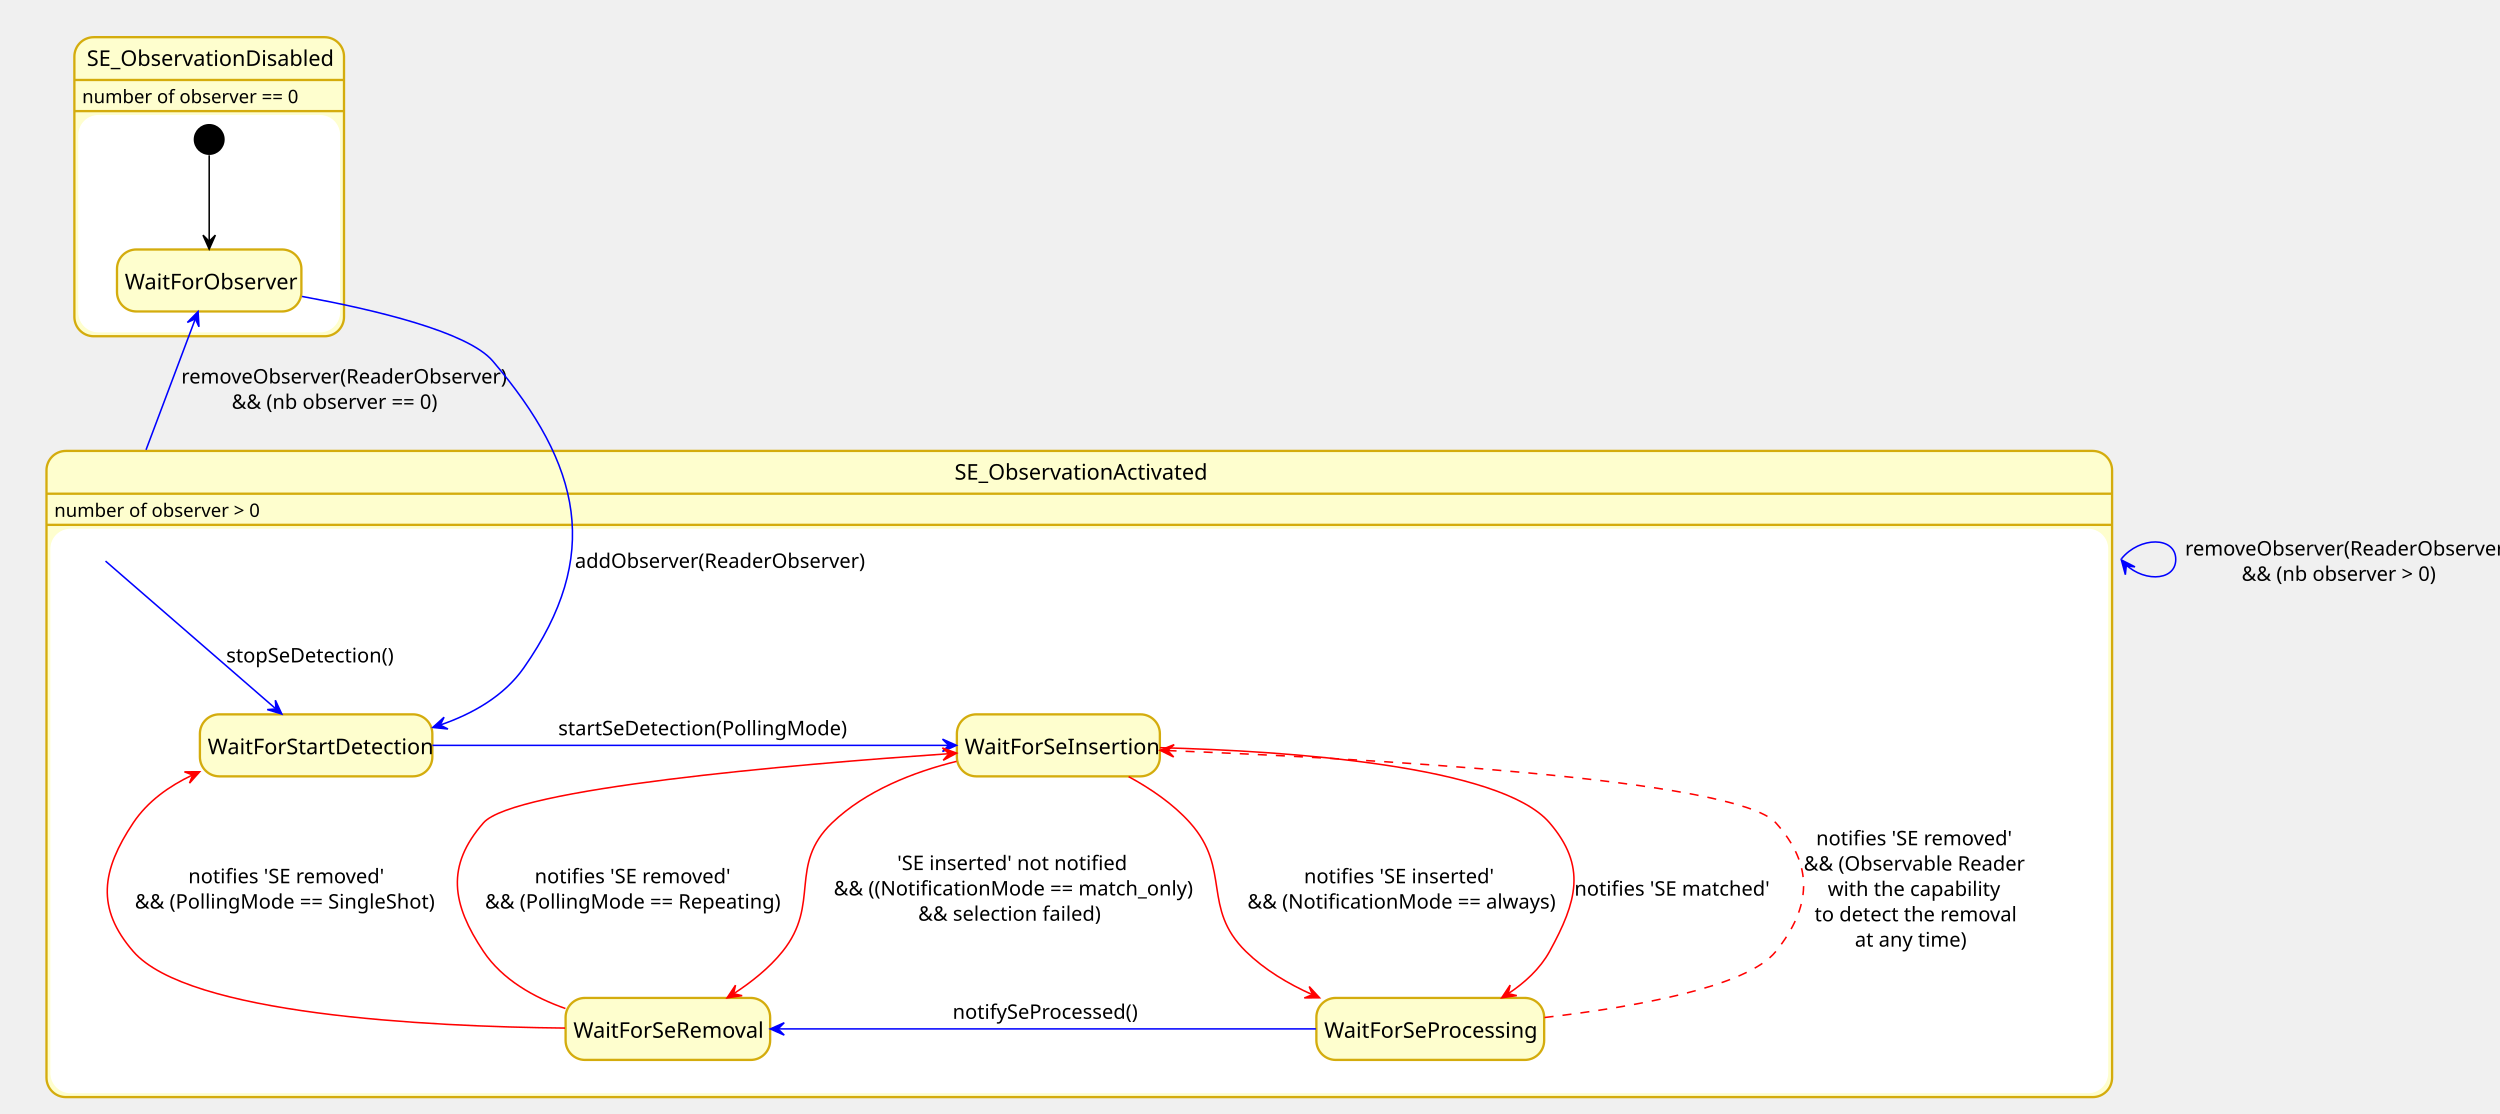
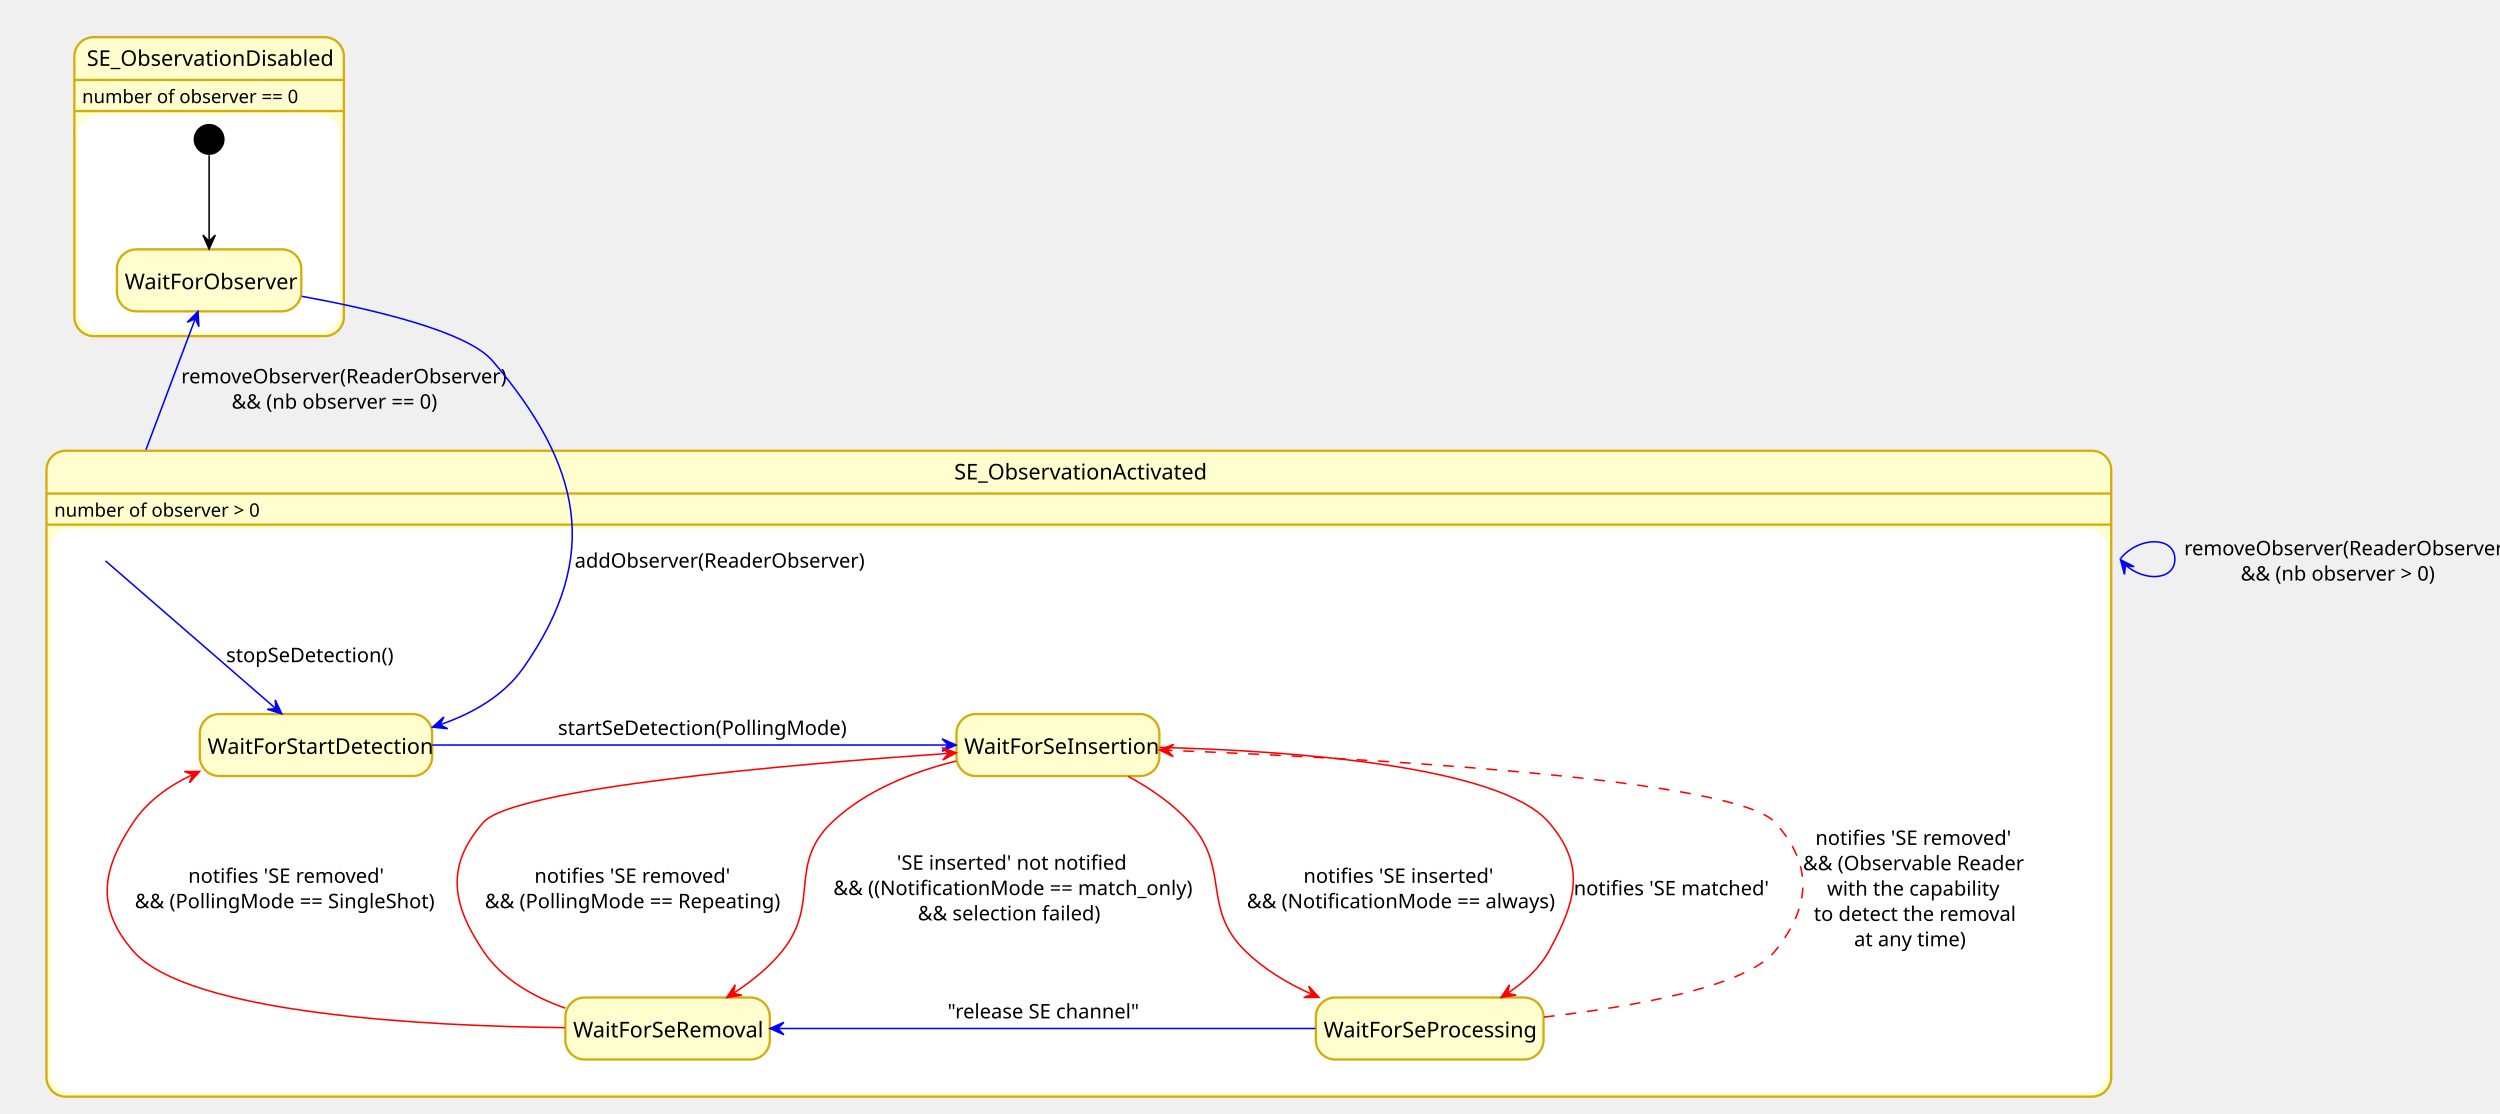
- <svg xmlns="http://www.w3.org/2000/svg" contentScriptType="application/ecmascript" contentStyleType="text/css" height="862.8px" preserveAspectRatio="none" style="width:1936px;height:862px;" version="1.1" viewBox="0 0 1936 862" width="1936.8px" zoomAndPan="magnify">
+ <svg xmlns="http://www.w3.org/2000/svg" contentScriptType="application/ecmascript" contentStyleType="text/css" height="719px" preserveAspectRatio="none" style="width:1614px;height:719px;" version="1.1" viewBox="0 0 1614 719" width="1614px" zoomAndPan="magnify">
  <defs />
  <g>
-     <rect fill="#FEFECE" height="231.6" rx="15" ry="15" style="stroke: #D4AC0D; stroke-width: 1.8;" width="208.8" x="57.6" y="28.8" />
-     <rect fill="#FFFFFF" height="167.156" rx="15" ry="15" style="stroke: #FFFFFF; stroke-width: 1.2;" width="201.6" x="61.2" y="89.644" />
-     <line style="stroke: #D4AC0D; stroke-width: 1.8;" x1="57.6" x2="266.4" y1="86.044" y2="86.044" />
-     <line style="stroke: #D4AC0D; stroke-width: 1.8;" x1="57.6" x2="266.4" y1="61.931" y2="61.931" />
-     <text fill="#000000" font-family="sans-serif" font-size="16.8" lengthAdjust="spacingAndGlyphs" textLength="189.6" x="67.2" y="51.04">SE_ObservationDisabled</text>
-     <text fill="#000000" font-family="sans-serif" font-size="14.4" lengthAdjust="spacingAndGlyphs" textLength="160.8" x="63.6" y="79.88">number of observer == 0</text>
-     <rect fill="#FEFECE" height="500.4" rx="15" ry="15" style="stroke: #D4AC0D; stroke-width: 1.8;" width="1599.6" x="36" y="349.2" />
-     <rect fill="#FFFFFF" height="435.956" rx="15" ry="15" style="stroke: #FFFFFF; stroke-width: 1.2;" width="1592.4" x="39.6" y="410.044" />
-     <line style="stroke: #D4AC0D; stroke-width: 1.8;" x1="36" x2="1635.6" y1="406.444" y2="406.444" />
-     <line style="stroke: #D4AC0D; stroke-width: 1.8;" x1="36" x2="1635.6" y1="382.331" y2="382.331" />
-     <text fill="#000000" font-family="sans-serif" font-size="16.8" lengthAdjust="spacingAndGlyphs" textLength="193.2" x="739.2" y="371.44">SE_ObservationActivated</text>
-     <text fill="#000000" font-family="sans-serif" font-size="14.4" lengthAdjust="spacingAndGlyphs" textLength="152.4" x="42" y="400.28">number of observer &gt; 0</text>
-     <ellipse cx="162" cy="108" fill="#000000" rx="12" ry="12" style="stroke: none; stroke-width: 1.2;" />
-     <rect fill="#FEFECE" height="48" rx="15" ry="15" style="stroke: #D4AC0D; stroke-width: 1.8;" width="142.8" x="90.6" y="193.2" />
-     <text fill="#000000" font-family="sans-serif" font-size="16.8" lengthAdjust="spacingAndGlyphs" textLength="130.8" x="96.6" y="224.074">WaitForObserver</text>
-     <rect fill="#FEFECE" height="48" rx="15" ry="15" style="stroke: #D4AC0D; stroke-width: 1.8;" width="180" x="154.8" y="553.2" />
-     <text fill="#000000" font-family="sans-serif" font-size="16.8" lengthAdjust="spacingAndGlyphs" textLength="168" x="160.8" y="584.074">WaitForStartDetection</text>
-     <rect fill="#FEFECE" height="48" rx="15" ry="15" style="stroke: #D4AC0D; stroke-width: 1.8;" width="157.2" x="741" y="553.2" />
-     <text fill="#000000" font-family="sans-serif" font-size="16.8" lengthAdjust="spacingAndGlyphs" textLength="145.2" x="747" y="584.074">WaitForSeInsertion</text>
-     <rect fill="#FEFECE" height="48" rx="15" ry="15" style="stroke: #D4AC0D; stroke-width: 1.8;" width="176.4" x="1019.4" y="772.8" />
-     <text fill="#000000" font-family="sans-serif" font-size="16.8" lengthAdjust="spacingAndGlyphs" textLength="164.4" x="1025.4" y="803.674">WaitForSeProcessing</text>
-     <rect fill="#FEFECE" height="48" rx="15" ry="15" style="stroke: #D4AC0D; stroke-width: 1.8;" width="158.4" x="438" y="772.8" />
-     <text fill="#000000" font-family="sans-serif" font-size="16.8" lengthAdjust="spacingAndGlyphs" textLength="146.4" x="444" y="803.674">WaitForSeRemoval</text>
-     <path d="M162,120.227 C162,135.816 162,164.851 162,186.881 " fill="none" id="*start*SE_ObservationDisabled-&gt;WaitForObserver" style="stroke: #000000; stroke-width: 1.2;" />
-     <polygon fill="#000000" points="162,192.892,166.8,182.092,162,186.892,157.2,182.092,162,192.892" style="stroke: #000000; stroke-width: 1.2;" />
-     <path d="M334.928,577.2 C444.281,577.2 627.266,577.2 734.365,577.2 " fill="none" id="WaitForStartDetection-&gt;WaitForSeInsertion" style="stroke: #0000FF; stroke-width: 1.2;" />
-     <polygon fill="#0000FF" points="740.675,577.2,729.875,572.4,734.675,577.2,729.875,582,740.675,577.2" style="stroke: #0000FF; stroke-width: 1.2;" />
-     <text fill="#000000" font-family="sans-serif" font-size="15.6" lengthAdjust="spacingAndGlyphs" textLength="211.2" x="432.3" y="569.394">startSeDetection(PollingMode)</text>
-     <path d="M874.016,601.438 C890.926,610.63 908.536,622.559 921.6,637.2 C953.725,673.202 930.365,703.001 964.8,736.8 C979.193,750.926 997.456,761.828 1016.072,770.18 " fill="none" id="WaitForSeInsertion-&gt;WaitForSeProcessing" style="stroke: #FF0000; stroke-width: 1.2;" />
-     <polygon fill="#FF0000" points="1021.858,772.691,1013.863,763.987,1016.354,770.302,1010.039,772.793,1021.858,772.691" style="stroke: #FF0000; stroke-width: 1.2;" />
-     <text fill="#000000" font-family="sans-serif" font-size="15.6" lengthAdjust="spacingAndGlyphs" textLength="140.4" x="1009.8" y="683.994">notifies 'SE inserted'</text>
-     <text fill="#000000" font-family="sans-serif" font-size="15.6" lengthAdjust="spacingAndGlyphs" textLength="228" x="966" y="703.616">&amp;&amp; (NotificationMode == always)</text>
-     <path d="M898.319,579.002 C998.155,581.63 1161.942,592.807 1200,637.2 C1228.812,670.807 1221.3,697.996 1200,736.8 C1192.649,750.191 1180.813,760.967 1168.03,769.452 " fill="none" id="WaitForSeInsertion-&gt;WaitForSeProcessing-1" style="stroke: #FF0000; stroke-width: 1.2;" />
-     <polygon fill="#FF0000" points="1162.897,772.711,1174.588,770.974,1167.963,769.495,1169.442,762.87,1162.897,772.711" style="stroke: #FF0000; stroke-width: 1.2;" />
-     <text fill="#000000" font-family="sans-serif" font-size="15.6" lengthAdjust="spacingAndGlyphs" textLength="145.2" x="1219.2" y="693.594">notifies 'SE matched'</text>
-     <path d="M1196.092,787.965 C1265.112,779.959 1352.88,764.555 1375.2,736.8 C1402.944,702.304 1404.804,670.108 1375.2,637.2 C1344.324,602.885 1052.154,587.09 904.358,581.246 " fill="none" id="WaitForSeProcessing-&gt;WaitForSeInsertion" style="stroke: #FF0000; stroke-width: 1.2; stroke-dasharray: 7.0,7.0;" />
-     <polygon fill="#FF0000" points="898.296,581.009,908.9,586.228,904.291,581.244,909.276,576.635,898.296,581.009" style="stroke: #FF0000; stroke-width: 1.2;" />
-     <text fill="#000000" font-family="sans-serif" font-size="15.6" lengthAdjust="spacingAndGlyphs" textLength="142.8" x="1406.4" y="654.594">notifies 'SE removed'</text>
-     <text fill="#000000" font-family="sans-serif" font-size="15.6" lengthAdjust="spacingAndGlyphs" textLength="162" x="1396.8" y="674.216">&amp;&amp; (Observable Reader</text>
-     <text fill="#000000" font-family="sans-serif" font-size="15.6" lengthAdjust="spacingAndGlyphs" textLength="124.8" x="1415.4" y="693.838">with the capability</text>
-     <text fill="#000000" font-family="sans-serif" font-size="15.6" lengthAdjust="spacingAndGlyphs" textLength="145.2" x="1405.2" y="713.46">to detect the removal</text>
-     <text fill="#000000" font-family="sans-serif" font-size="15.6" lengthAdjust="spacingAndGlyphs" textLength="82.8" x="1436.4" y="733.082">at any time)</text>
-     <path d="M740.75,589.592 C707.473,597.87 670.48,612.247 644.4,637.2 C610.12,669.998 635.719,699.82 606,736.8 C595.775,749.524 582.042,760.465 568.436,769.339 " fill="none" id="WaitForSeInsertion-&gt;WaitForSeRemoval" style="stroke: #FF0000; stroke-width: 1.2;" />
-     <polygon fill="#FF0000" points="563.033,772.763,574.725,771.038,568.101,769.552,569.587,762.928,563.033,772.763" style="stroke: #FF0000; stroke-width: 1.2;" />
-     <text fill="#000000" font-family="sans-serif" font-size="15.6" lengthAdjust="spacingAndGlyphs" textLength="166.8" x="694.8" y="673.794">'SE inserted' not notified</text>
-     <text fill="#000000" font-family="sans-serif" font-size="15.6" lengthAdjust="spacingAndGlyphs" textLength="265.2" x="645.6" y="693.416">&amp;&amp; ((NotificationMode == match_only)</text>
-     <text fill="#000000" font-family="sans-serif" font-size="15.6" lengthAdjust="spacingAndGlyphs" textLength="134.4" x="711" y="713.038">&amp;&amp; selection failed)</text>
-     <path d="M734.728,583.657 C612.187,592.123 397.742,610.572 374.4,637.2 C345.22,670.488 349.769,700.019 374.4,736.8 C389.021,758.631 413.374,772.365 437.866,781.001 " fill="none" id="WaitForSeInsertion&lt;-WaitForSeRemoval" style="stroke: #FF0000; stroke-width: 1.2;" />
-     <polygon fill="#FF0000" points="740.854,583.236,729.75,579.188,734.868,583.647,730.408,588.765,740.854,583.236" style="stroke: #FF0000; stroke-width: 1.2;" />
-     <text fill="#000000" font-family="sans-serif" font-size="15.6" lengthAdjust="spacingAndGlyphs" textLength="142.8" x="414" y="683.994">notifies 'SE removed'</text>
-     <text fill="#000000" font-family="sans-serif" font-size="15.6" lengthAdjust="spacingAndGlyphs" textLength="219.6" x="375.6" y="703.616">&amp;&amp; (PollingMode == Repeating)</text>
-     <path d="M602.725,796.8 C713.749,796.8 906.56,796.8 1019.047,796.8 " fill="none" id="WaitForSeRemoval&lt;-WaitForSeProcessing" style="stroke: #0000FF; stroke-width: 1.2;" />
-     <polygon fill="#0000FF" points="596.518,796.8,607.318,801.6,602.518,796.8,607.318,792,596.518,796.8" style="stroke: #0000FF; stroke-width: 1.2;" />
-     <text fill="#000000" font-family="sans-serif" font-size="15.6" lengthAdjust="spacingAndGlyphs" textLength="140.4" x="737.7" y="788.994">notifySeProcessed()</text>
-     <path d="M148.992,600.196 C130.922,608.748 114.249,620.647 103.2,637.2 C78.623,674.017 74.183,703.37 103.2,736.8 C145.613,785.662 329.677,794.987 437.57,796.144 " fill="none" id="WaitForStartDetection&lt;-WaitForSeRemoval" style="stroke: #FF0000; stroke-width: 1.2;" />
-     <polygon fill="#FF0000" points="154.64,597.648,142.822,597.717,149.172,600.117,146.772,606.466,154.64,597.648" style="stroke: #FF0000; stroke-width: 1.2;" />
-     <text fill="#000000" font-family="sans-serif" font-size="15.6" lengthAdjust="spacingAndGlyphs" textLength="142.8" x="145.8" y="683.994">notifies 'SE removed'</text>
-     <text fill="#000000" font-family="sans-serif" font-size="15.6" lengthAdjust="spacingAndGlyphs" textLength="225.6" x="104.4" y="703.616">&amp;&amp; (PollingMode == SingleShot)</text>
-     <path d="M151.267,246.912 C145.882,261.22 138.931,279.687 131.511,299.401 C127.8,309.258 123.973,319.427 120.165,329.544 C118.261,334.603 116.362,339.648 114.485,344.635 C114.015,345.882 113.547,347.125 113.081,348.363 " fill="none" id="WaitForObserver&lt;-SE_ObservationActivated" style="stroke: #0000FF; stroke-width: 1.2;" />
-     <polygon fill="#0000FF" points="153.396,241.259,145.099,249.675,151.282,246.874,154.083,253.058,153.396,241.259" style="stroke: #0000FF; stroke-width: 1.2;" />
-     <text fill="#000000" font-family="sans-serif" font-size="15.6" lengthAdjust="spacingAndGlyphs" textLength="230.4" x="140.4" y="296.994">removeObserver(ReaderObserver)</text>
-     <text fill="#000000" font-family="sans-serif" font-size="15.6" lengthAdjust="spacingAndGlyphs" textLength="152.4" x="179.4" y="316.616">&amp;&amp; (nb observer == 0)</text>
-     <path d="M233.879,229.559 C290.28,239.864 362.368,256.99 381.6,279.6 C450.367,360.448 466.412,430.212 405.6,517.2 C390.32,539.056 366.002,552.815 340.856,561.467 " fill="none" id="WaitForObserver-&gt;WaitForStartDetection" style="stroke: #0000FF; stroke-width: 1.2;" />
-     <polygon fill="#0000FF" points="335.141,563.344,346.899,564.534,340.841,561.471,343.904,555.413,335.141,563.344" style="stroke: #0000FF; stroke-width: 1.2;" />
-     <text fill="#000000" font-family="sans-serif" font-size="15.6" lengthAdjust="spacingAndGlyphs" textLength="206.4" x="445.2" y="439.794">addObserver(ReaderObserver)</text>
-     <path d="M1642.8,432.781 C1657.05,415.201 1684.898,415.34 1684.898,433.2 C1684.898,451.06 1657.05,451.199 1642.8,433.619 " fill="none" id="SE_ObservationActivated-&gt;SE_ObservationActivated" style="stroke: #0000FF; stroke-width: 1.2;" />
-     <polygon fill="#0000FF" points="1642.8,433.619,1645.872,445.031,1646.578,438.28,1653.33,438.986,1642.8,433.619" style="stroke: #0000FF; stroke-width: 1.2;" />
-     <text fill="#000000" font-family="sans-serif" font-size="15.6" lengthAdjust="spacingAndGlyphs" textLength="230.4" x="1692.098" y="430.194">removeObserver(ReaderObserver)</text>
-     <text fill="#000000" font-family="sans-serif" font-size="15.6" lengthAdjust="spacingAndGlyphs" textLength="142.8" x="1735.898" y="449.816">&amp;&amp; (nb observer &gt; 0)</text>
-     <path d="M81.718,434.503 C85.248,437.566 166.924,508.43 213.319,548.686 " fill="none" id="SE_ObservationActivated-&gt;WaitForStartDetection" style="stroke: #0000FF; stroke-width: 1.2;" />
-     <polygon fill="#0000FF" points="218.244,552.959,213.234,542.255,213.713,549.026,206.941,549.505,218.244,552.959" style="stroke: #0000FF; stroke-width: 1.2;" />
-     <text fill="#000000" font-family="sans-serif" font-size="15.6" lengthAdjust="spacingAndGlyphs" textLength="124.8" x="175.2" y="512.994">stopSeDetection()</text>
+     <rect fill="#FEFECE" height="193" rx="12.5" ry="12.5" style="stroke: #D4AC0D; stroke-width: 1.5;" width="174" x="48" y="24" />
+     <rect fill="#FFFFFF" height="139.297" rx="12.5" ry="12.5" style="stroke: #FFFFFF; stroke-width: 1.0;" width="168" x="51" y="74.703" />
+     <line style="stroke: #D4AC0D; stroke-width: 1.5;" x1="48" x2="222" y1="71.703" y2="71.703" />
+     <line style="stroke: #D4AC0D; stroke-width: 1.5;" x1="48" x2="222" y1="51.609" y2="51.609" />
+     <text fill="#000000" font-family="sans-serif" font-size="14" lengthAdjust="spacingAndGlyphs" textLength="158" x="56" y="42.533">SE_ObservationDisabled</text>
+     <text fill="#000000" font-family="sans-serif" font-size="12" lengthAdjust="spacingAndGlyphs" textLength="134" x="53" y="66.566">number of observer == 0</text>
+     <rect fill="#FEFECE" height="417" rx="12.5" ry="12.5" style="stroke: #D4AC0D; stroke-width: 1.5;" width="1333" x="30" y="291" />
+     <rect fill="#FFFFFF" height="363.297" rx="12.5" ry="12.5" style="stroke: #FFFFFF; stroke-width: 1.0;" width="1327" x="33" y="341.703" />
+     <line style="stroke: #D4AC0D; stroke-width: 1.5;" x1="30" x2="1363" y1="338.703" y2="338.703" />
+     <line style="stroke: #D4AC0D; stroke-width: 1.5;" x1="30" x2="1363" y1="318.609" y2="318.609" />
+     <text fill="#000000" font-family="sans-serif" font-size="14" lengthAdjust="spacingAndGlyphs" textLength="161" x="616" y="309.533">SE_ObservationActivated</text>
+     <text fill="#000000" font-family="sans-serif" font-size="12" lengthAdjust="spacingAndGlyphs" textLength="127" x="35" y="333.566">number of observer &gt; 0</text>
+     <ellipse cx="135" cy="90" fill="#000000" rx="10" ry="10" style="stroke: none; stroke-width: 1.0;" />
+     <rect fill="#FEFECE" height="40" rx="12.5" ry="12.5" style="stroke: #D4AC0D; stroke-width: 1.5;" width="119" x="75.5" y="161" />
+     <text fill="#000000" font-family="sans-serif" font-size="14" lengthAdjust="spacingAndGlyphs" textLength="109" x="80.5" y="186.728">WaitForObserver</text>
+     <rect fill="#FEFECE" height="40" rx="12.5" ry="12.5" style="stroke: #D4AC0D; stroke-width: 1.5;" width="150" x="129" y="461" />
+     <text fill="#000000" font-family="sans-serif" font-size="14" lengthAdjust="spacingAndGlyphs" textLength="140" x="134" y="486.728">WaitForStartDetection</text>
+     <rect fill="#FEFECE" height="40" rx="12.5" ry="12.5" style="stroke: #D4AC0D; stroke-width: 1.5;" width="131" x="617.5" y="461" />
+     <text fill="#000000" font-family="sans-serif" font-size="14" lengthAdjust="spacingAndGlyphs" textLength="121" x="622.5" y="486.728">WaitForSeInsertion</text>
+     <rect fill="#FEFECE" height="40" rx="12.5" ry="12.5" style="stroke: #D4AC0D; stroke-width: 1.5;" width="147" x="849.5" y="644" />
+     <text fill="#000000" font-family="sans-serif" font-size="14" lengthAdjust="spacingAndGlyphs" textLength="137" x="854.5" y="669.729">WaitForSeProcessing</text>
+     <rect fill="#FEFECE" height="40" rx="12.5" ry="12.5" style="stroke: #D4AC0D; stroke-width: 1.5;" width="132" x="365" y="644" />
+     <text fill="#000000" font-family="sans-serif" font-size="14" lengthAdjust="spacingAndGlyphs" textLength="122" x="370" y="669.729">WaitForSeRemoval</text>
+     <path d="M135,100.189 C135,113.18 135,137.376 135,155.734 " fill="none" id="*start*SE_ObservationDisabled-&gt;WaitForObserver" style="stroke: #000000; stroke-width: 1.0;" />
+     <polygon fill="#000000" points="135,160.743,139,151.743,135,155.743,131,151.743,135,160.743" style="stroke: #000000; stroke-width: 1.0;" />
+     <path d="M279.107,481 C370.234,481 522.722,481 611.971,481 " fill="none" id="WaitForStartDetection-&gt;WaitForSeInsertion" style="stroke: #0000FF; stroke-width: 1.0;" />
+     <polygon fill="#0000FF" points="617.229,481,608.229,477,612.229,481,608.229,485,617.229,481" style="stroke: #0000FF; stroke-width: 1.0;" />
+     <text fill="#000000" font-family="sans-serif" font-size="13" lengthAdjust="spacingAndGlyphs" textLength="176" x="360.25" y="474.495">startSeDetection(PollingMode)</text>
+     <path d="M728.347,501.198 C742.438,508.858 757.113,518.799 768,531 C794.771,561.002 775.304,585.834 804,614 C815.994,625.772 831.213,634.857 846.727,641.817 " fill="none" id="WaitForSeInsertion-&gt;WaitForSeProcessing" style="stroke: #FF0000; stroke-width: 1.0;" />
+     <polygon fill="#FF0000" points="851.548,643.909,844.886,636.656,846.962,641.918,841.699,643.994,851.548,643.909" style="stroke: #FF0000; stroke-width: 1.0;" />
+     <text fill="#000000" font-family="sans-serif" font-size="13" lengthAdjust="spacingAndGlyphs" textLength="117" x="841.5" y="569.995">notifies 'SE inserted'</text>
+     <text fill="#000000" font-family="sans-serif" font-size="13" lengthAdjust="spacingAndGlyphs" textLength="190" x="805" y="586.347">&amp;&amp; (NotificationMode == always)</text>
+     <path d="M748.599,482.502 C831.796,484.692 968.285,494.006 1000,531 C1024.01,559.006 1017.75,581.663 1000,614 C993.874,625.159 984.011,634.139 973.358,641.21 " fill="none" id="WaitForSeInsertion-&gt;WaitForSeProcessing-1" style="stroke: #FF0000; stroke-width: 1.0;" />
+     <polygon fill="#FF0000" points="969.081,643.926,978.823,642.478,973.302,641.245,974.535,635.725,969.081,643.926" style="stroke: #FF0000; stroke-width: 1.0;" />
+     <text fill="#000000" font-family="sans-serif" font-size="13" lengthAdjust="spacingAndGlyphs" textLength="121" x="1016" y="577.995">notifies 'SE matched'</text>
+     <path d="M996.743,656.637 C1054.26,649.966 1127.4,637.129 1146,614 C1169.12,585.253 1170.67,558.423 1146,531 C1120.27,502.404 876.795,489.242 753.632,484.372 " fill="none" id="WaitForSeProcessing-&gt;WaitForSeInsertion" style="stroke: #FF0000; stroke-width: 1.0; stroke-dasharray: 7.0,7.0;" />
+     <polygon fill="#FF0000" points="748.58,484.174,757.417,488.523,753.576,484.37,757.73,480.529,748.58,484.174" style="stroke: #FF0000; stroke-width: 1.0;" />
+     <text fill="#000000" font-family="sans-serif" font-size="13" lengthAdjust="spacingAndGlyphs" textLength="119" x="1172" y="545.495">notifies 'SE removed'</text>
+     <text fill="#000000" font-family="sans-serif" font-size="13" lengthAdjust="spacingAndGlyphs" textLength="135" x="1164" y="561.847">&amp;&amp; (Observable Reader</text>
+     <text fill="#000000" font-family="sans-serif" font-size="13" lengthAdjust="spacingAndGlyphs" textLength="104" x="1179.5" y="578.198">with the capability</text>
+     <text fill="#000000" font-family="sans-serif" font-size="13" lengthAdjust="spacingAndGlyphs" textLength="121" x="1171" y="594.55">to detect the removal</text>
+     <text fill="#000000" font-family="sans-serif" font-size="13" lengthAdjust="spacingAndGlyphs" textLength="69" x="1197" y="610.901">at any time)</text>
+     <path d="M617.292,491.327 C589.561,498.225 558.733,510.206 537,531 C508.433,558.332 529.766,583.183 505,614 C496.479,624.603 485.035,633.721 473.697,641.116 " fill="none" id="WaitForSeInsertion-&gt;WaitForSeRemoval" style="stroke: #FF0000; stroke-width: 1.0;" />
+     <polygon fill="#FF0000" points="469.194,643.969,478.937,642.531,473.418,641.293,474.656,635.774,469.194,643.969" style="stroke: #FF0000; stroke-width: 1.0;" />
+     <text fill="#000000" font-family="sans-serif" font-size="13" lengthAdjust="spacingAndGlyphs" textLength="139" x="579" y="561.495">'SE inserted' not notified</text>
+     <text fill="#000000" font-family="sans-serif" font-size="13" lengthAdjust="spacingAndGlyphs" textLength="221" x="538" y="577.847">&amp;&amp; ((NotificationMode == match_only)</text>
+     <text fill="#000000" font-family="sans-serif" font-size="13" lengthAdjust="spacingAndGlyphs" textLength="112" x="592.5" y="594.198">&amp;&amp; selection failed)</text>
+     <path d="M612.273,486.381 C510.156,493.436 331.452,508.81 312,531 C287.683,558.74 291.474,583.349 312,614 C324.184,632.193 344.478,643.638 364.888,650.835 " fill="none" id="WaitForSeInsertion&lt;-WaitForSeRemoval" style="stroke: #FF0000; stroke-width: 1.0;" />
+     <polygon fill="#FF0000" points="617.378,486.03,608.125,482.656,612.39,486.373,608.673,490.638,617.378,486.03" style="stroke: #FF0000; stroke-width: 1.0;" />
+     <text fill="#000000" font-family="sans-serif" font-size="13" lengthAdjust="spacingAndGlyphs" textLength="119" x="345" y="569.995">notifies 'SE removed'</text>
+     <text fill="#000000" font-family="sans-serif" font-size="13" lengthAdjust="spacingAndGlyphs" textLength="183" x="313" y="586.347">&amp;&amp; (PollingMode == Repeating)</text>
+     <path d="M502.271,664 C594.791,664 755.467,664 849.206,664 " fill="none" id="WaitForSeRemoval&lt;-WaitForSeProcessing" style="stroke: #0000FF; stroke-width: 1.0;" />
+     <polygon fill="#0000FF" points="497.098,664,506.098,668,502.098,664,506.098,660,497.098,664" style="stroke: #0000FF; stroke-width: 1.0;" />
+     <text fill="#000000" font-family="sans-serif" font-size="13" lengthAdjust="spacingAndGlyphs" textLength="123" x="611.75" y="657.495">"release SE channel"</text>
+     <path d="M124.16,500.163 C109.102,507.29 95.208,517.206 86,531 C65.519,561.681 61.819,586.142 86,614 C121.344,654.718 274.731,662.489 364.642,663.454 " fill="none" id="WaitForStartDetection&lt;-WaitForSeRemoval" style="stroke: #FF0000; stroke-width: 1.0;" />
+     <polygon fill="#FF0000" points="128.867,498.04,119.018,498.097,124.31,500.097,122.31,505.389,128.867,498.04" style="stroke: #FF0000; stroke-width: 1.0;" />
+     <text fill="#000000" font-family="sans-serif" font-size="13" lengthAdjust="spacingAndGlyphs" textLength="119" x="121.5" y="569.995">notifies 'SE removed'</text>
+     <text fill="#000000" font-family="sans-serif" font-size="13" lengthAdjust="spacingAndGlyphs" textLength="188" x="87" y="586.347">&amp;&amp; (PollingMode == SingleShot)</text>
+     <path d="M126.056,205.76 C121.568,217.683 115.776,233.072 109.592,249.501 C106.5,257.715 103.311,266.189 100.137,274.62 C98.551,278.835 96.968,283.04 95.404,287.196 C95.013,288.235 94.623,289.271 94.234,290.303 " fill="none" id="WaitForObserver&lt;-SE_ObservationActivated" style="stroke: #0000FF; stroke-width: 1.0;" />
+     <polygon fill="#0000FF" points="127.83,201.049,120.915,208.062,126.068,205.728,128.402,210.881,127.83,201.049" style="stroke: #0000FF; stroke-width: 1.0;" />
+     <text fill="#000000" font-family="sans-serif" font-size="13" lengthAdjust="spacingAndGlyphs" textLength="192" x="117" y="247.495">removeObserver(ReaderObserver)</text>
+     <text fill="#000000" font-family="sans-serif" font-size="13" lengthAdjust="spacingAndGlyphs" textLength="127" x="149.5" y="263.847">&amp;&amp; (nb observer == 0)</text>
+     <path d="M194.899,191.299 C241.9,199.887 301.973,214.158 318,233 C375.306,300.373 388.677,358.51 338,431 C325.267,449.213 305.002,460.679 284.047,467.889 " fill="none" id="WaitForObserver-&gt;WaitForStartDetection" style="stroke: #0000FF; stroke-width: 1.0;" />
+     <polygon fill="#0000FF" points="279.284,469.453,289.083,470.445,284.034,467.893,286.587,462.844,279.284,469.453" style="stroke: #0000FF; stroke-width: 1.0;" />
+     <text fill="#000000" font-family="sans-serif" font-size="13" lengthAdjust="spacingAndGlyphs" textLength="172" x="371" y="366.495">addObserver(ReaderObserver)</text>
+     <path d="M1369,360.651 C1380.875,346.001 1404.082,346.117 1404.082,361 C1404.082,375.883 1380.875,375.999 1369,361.349 " fill="none" id="SE_ObservationActivated-&gt;SE_ObservationActivated" style="stroke: #0000FF; stroke-width: 1.0;" />
+     <polygon fill="#0000FF" points="1369,361.349,1371.56,370.859,1372.149,365.233,1377.775,365.822,1369,361.349" style="stroke: #0000FF; stroke-width: 1.0;" />
+     <text fill="#000000" font-family="sans-serif" font-size="13" lengthAdjust="spacingAndGlyphs" textLength="192" x="1410.082" y="358.495">removeObserver(ReaderObserver)</text>
+     <text fill="#000000" font-family="sans-serif" font-size="13" lengthAdjust="spacingAndGlyphs" textLength="119" x="1446.582" y="374.847">&amp;&amp; (nb observer &gt; 0)</text>
+     <path d="M68.099,362.086 C71.04,364.638 139.103,423.692 177.766,457.238 " fill="none" id="SE_ObservationActivated-&gt;WaitForStartDetection" style="stroke: #0000FF; stroke-width: 1.0;" />
+     <polygon fill="#0000FF" points="181.87,460.799,177.695,451.879,178.094,457.522,172.451,457.921,181.87,460.799" style="stroke: #0000FF; stroke-width: 1.0;" />
+     <text fill="#000000" font-family="sans-serif" font-size="13" lengthAdjust="spacingAndGlyphs" textLength="104" x="146" y="427.495">stopSeDetection()</text>
  </g>
</svg>
